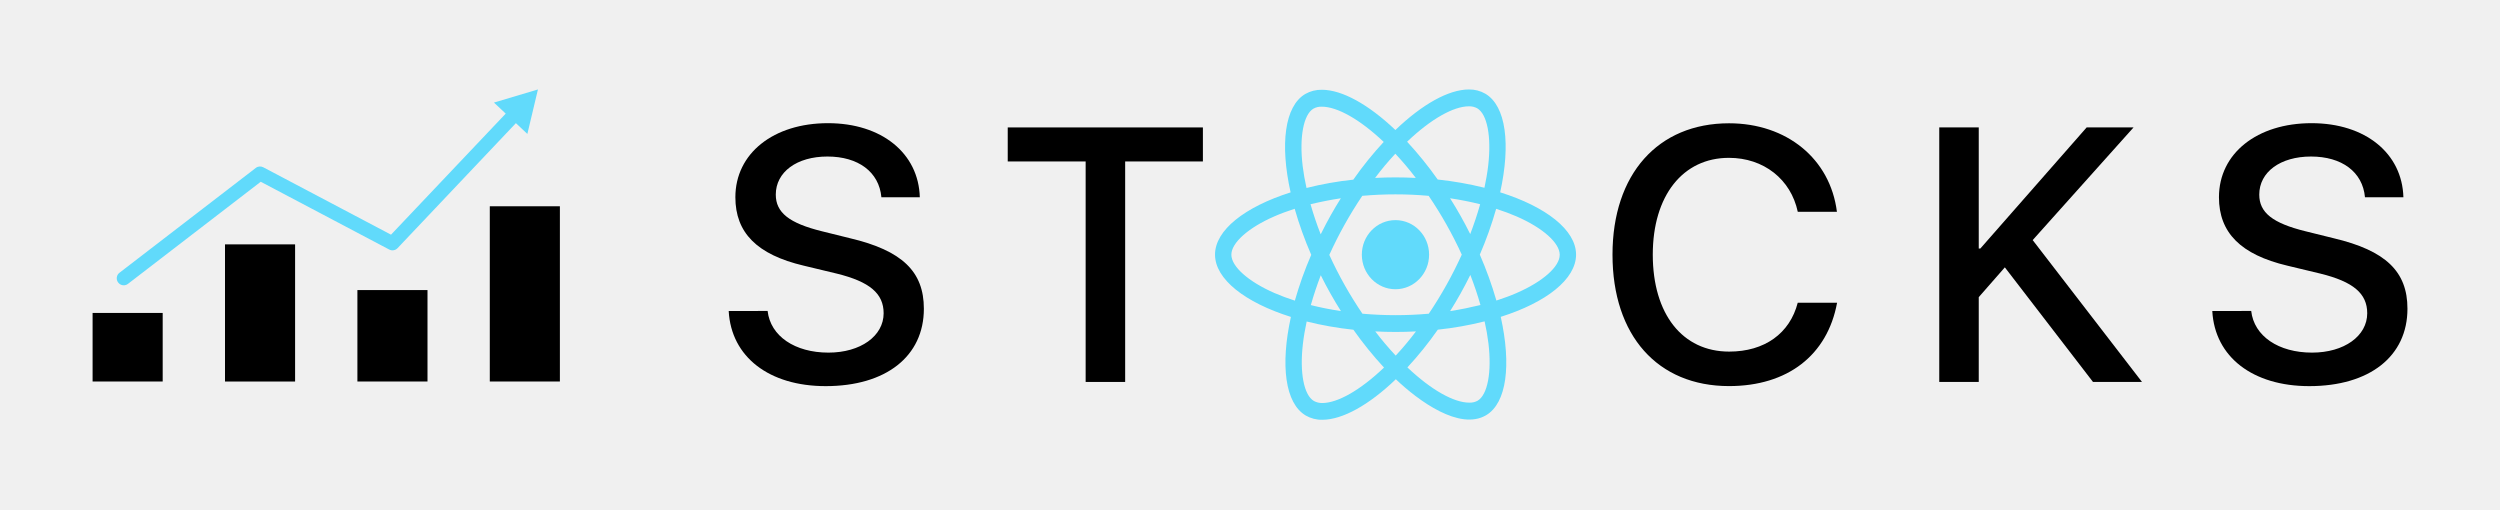
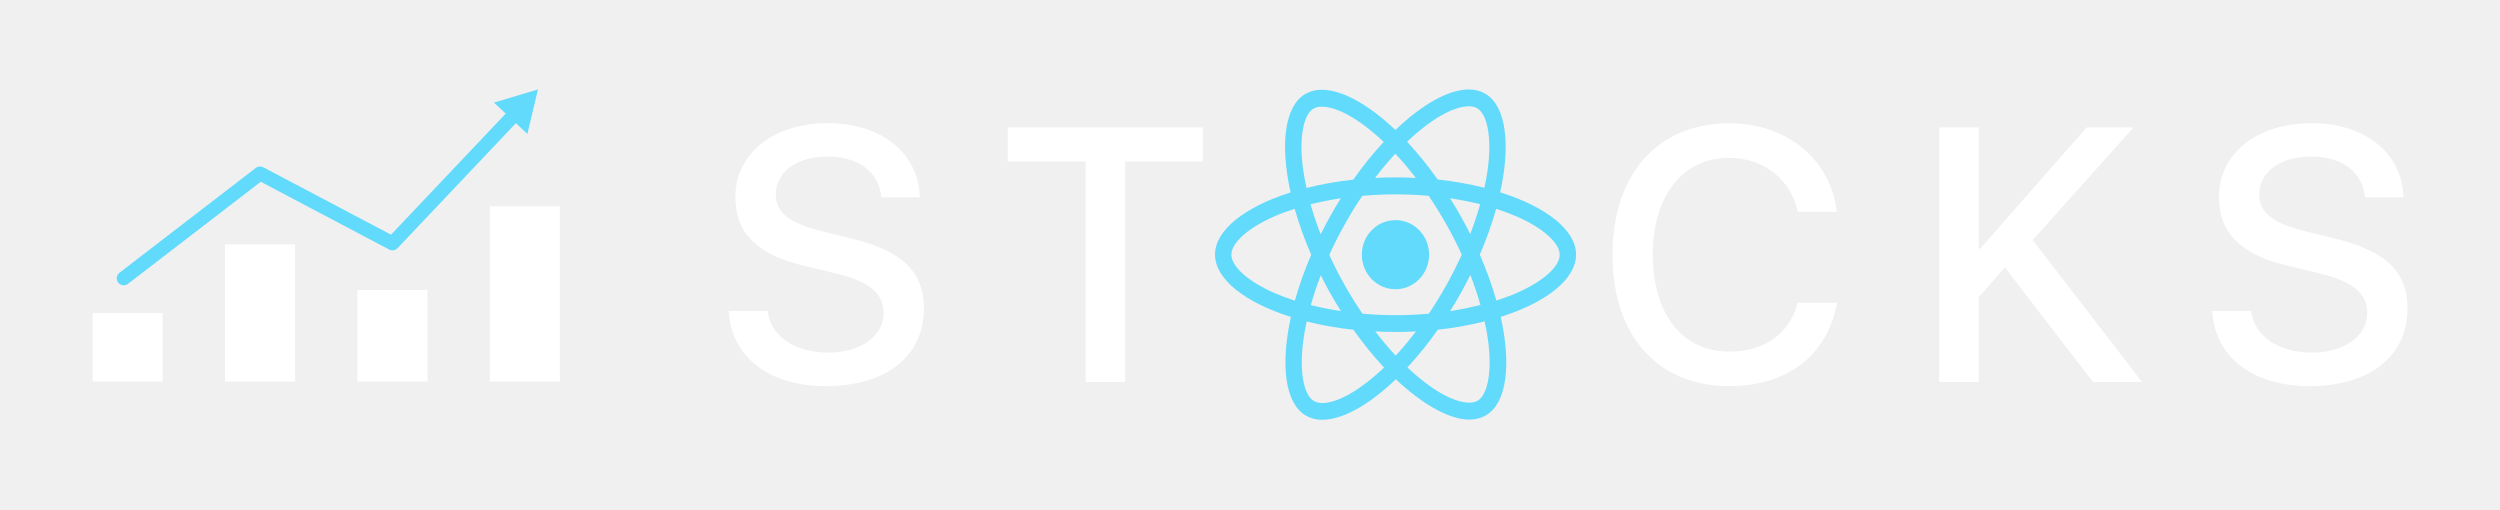
<svg xmlns="http://www.w3.org/2000/svg" viewBox="0 0 1080 220">
  <g data-name="Layer 1">
    <path id="container" fill="none" d="M0 0h1080v220H0z" />
    <g id="logo">
-       <g id="stocks">
+       <g id="letters" fill="#ffffff">
        <path id="S1" d="M331.61 134.33c1.22 10.89 11.81 18 26.28 18 13.86 0 23.84-7.16 23.84-17 0-8.53-6-13.63-20.26-17.14l-14.24-3.42C327 110 317.68 100.52 317.68 85.21c0-19 16.52-32 40-32 23.23 0 39.15 13 39.68 32h-16.6c-1-11-10.06-17.59-23.31-17.59s-22.31 6.7-22.31 16.45c0 7.77 5.79 12.34 19.95 15.84l12.11 3c22.54 5.33 31.91 14.39 31.91 30.46 0 20.57-16.37 33.44-42.42 33.44-24.37 0-40.82-12.57-41.89-32.45z" />
        <path id="T" d="M469 165V69.75h-33.66v-14.7h84.31v14.7h-33.58V165z" />
-         <g id="react" fill="#61dafb">
-           <path d="M680.86 110c0-10.62-12.94-20.68-32.78-26.92 4.58-20.78 2.55-37.3-6.42-42.6a13.74 13.74 0 0 0-7.09-1.83c-8.74 0-20.19 6.4-31.76 17.51-11.57-11-23-17.38-31.76-17.38a13.91 13.91 0 0 0-7.19 1.83c-8.93 5.3-10.93 21.79-6.32 42.5-19.78 6.27-32.65 16.3-32.65 26.89s12.94 20.67 32.78 26.91c-4.58 20.78-2.55 37.31 6.42 42.6a13.67 13.67 0 0 0 7.15 1.83c8.74 0 20.19-6.4 31.76-17.51 9.87 9.42 27.56 22.29 39 15.55 8.93-5.29 10.93-21.79 6.32-42.5 19.68-6.22 32.54-16.28 32.54-26.88zm-46.32-64.07a7.13 7.13 0 0 1 3.62.85c4.33 2.55 6.2 12.25 4.74 24.73-.35 3.07-.92 6.3-1.62 9.6a149.18 149.18 0 0 0-20.19-3.56 158.61 158.61 0 0 0-13.22-16.33c10.34-9.86 20.06-15.28 26.67-15.29zm-55.26 88.46c-4.51-.69-8.87-1.54-13-2.59 1.18-4.21 2.64-8.55 4.29-12.9a172.77 172.77 0 0 0 8.71 15.49zm-13.13-46.16c4.17-1 8.56-1.9 13.1-2.58-3 4.77-5.59 9.32-8.71 15.58-1.72-4.38-3.18-8.76-4.39-13zm8.11 21.88A177 177 0 0 1 588.5 84.6a161.62 161.62 0 0 1 28.68 0 173.6 173.6 0 0 1 14.31 25.4 175.71 175.71 0 0 1-14.25 25.52 162.46 162.46 0 0 1-28.67 0 173.69 173.69 0 0 1-14.31-25.41zm60.92 8.66c1.71 4.38 3.18 8.76 4.38 13-4.16 1-8.55 1.93-13.1 2.62a173 173 0 0 0 8.72-15.62zm-8.75-33.12c4.52.68 8.87 1.53 13 2.58-1.18 4.21-2.64 8.56-4.29 12.9a169.7 169.7 0 0 0-8.71-15.48zm-14.81-8.79a169 169 0 0 0-17.58 0 124.64 124.64 0 0 1 8.74-10.45 133.27 133.27 0 0 1 8.84 10.45zm-44.23-29.92a6.94 6.94 0 0 1 3.66-.85c6.58 0 16.34 5.39 26.71 15.22a151.41 151.41 0 0 0-13.13 16.3 144.21 144.21 0 0 0-20.22 3.59c-.74-3.26-1.28-6.43-1.66-9.47-1.49-12.51.35-22.21 4.64-24.79zm-8 82.94c-3.15-1-6.13-2.13-8.9-3.33-11.25-4.94-18.54-11.41-18.54-16.53s7.29-11.63 18.54-16.53c2.73-1.21 5.72-2.29 8.81-3.3a159 159 0 0 0 7.15 19.89 158.54 158.54 0 0 0-7.07 19.8zm11.8 44.23a7.51 7.51 0 0 1-3.6-.89c-4.32-2.54-6.2-12.24-4.73-24.72.35-3.07.92-6.31 1.62-9.61a149.18 149.18 0 0 0 20.19 3.56 158.77 158.77 0 0 0 13.22 16.34c-10.37 9.89-20.1 15.32-26.71 15.32zm31.76-20.48a133.16 133.16 0 0 1-8.84-10.46 166.28 166.28 0 0 0 17.58 0 128.48 128.48 0 0 1-8.75 10.46zm35.42 19.46a6.94 6.94 0 0 1-3.66.85c-6.58 0-16.34-5.39-26.71-15.22a152.64 152.64 0 0 0 13.13-16.3 144.21 144.21 0 0 0 20.22-3.59 94.56 94.56 0 0 1 1.66 9.5c1.48 12.48-.36 22.18-4.65 24.76zm16.88-46.54c-2.74 1.2-5.73 2.28-8.81 3.29a160.63 160.63 0 0 0-7.16-19.84 159.46 159.46 0 0 0 7.06-19.79c3.14 1 6.13 2.12 8.93 3.33 11.25 4.93 18.53 11.4 18.53 16.53s-7.31 11.58-18.56 16.48z" />
-           <ellipse cx="602.84" cy="110.02" rx="14.53" ry="14.93" />
-         </g>
        <path id="C" d="M696.6 110c0-34.8 19.65-56.74 50.34-56.74 24.91 0 43.72 15.31 46.61 38.24h-16.91c-3-14.09-14.77-23.31-29.7-23.31C727 68.15 714 84.52 714 110c0 25.67 12.8 41.89 33 41.89 15.31 0 26.2-7.85 29.62-21.1h17c-4.19 22.7-21.4 36-46.69 36C716.1 166.78 696.6 145 696.6 110z" />
        <path id="K" d="M837.76 165V55.05h17.06v52.32h.68l45.93-52.32h20.26l-43.57 48.67L925.34 165h-21.17l-38.08-49.5-11.27 12.87V165z" />
        <path id="S2" d="M972.52 134.33c1.22 10.89 11.81 18 26.28 18 13.86 0 23.84-7.16 23.84-17 0-8.53-6-13.63-20.26-17.14l-14.24-3.42C968 110 958.59 100.52 958.59 85.21c0-19 16.52-32 40-32 23.23 0 39.15 13 39.68 32h-16.6c-1-11-10.06-17.59-23.31-17.59S976 74.32 976 84.07c0 7.77 5.78 12.34 20 15.84l12.11 3c22.54 5.33 31.91 14.39 31.91 30.46 0 20.57-16.37 33.44-42.42 33.44-24.37 0-40.82-12.57-41.89-32.45z" />
      </g>
-       <g id="graph">
-         <g id="bars">
-           <path d="M40 135.19h30.28v29.62H40zM211.59 89.11h30.28v75.7h-30.28zM97.2 105.57h30.28v59.25H97.2zM154.4 125.31h30.28v39.5H154.4z" />
-         </g>
-         <path id="arrow" d="M232.39 38.64l-19 5.67 5.08 4.77-49.55 52.3-55.17-29.11a3 3 0 0 0-3.26.28l-58.88 45.28a3 3 0 0 0-.55 4.23 3 3 0 0 0 4.25.55l57.33-44.09 55.48 29.27a3 3 0 0 0 3.62-.59l51.13-54 4.95 4.66z" fill="#61dafb" />
+       <g id="react-icon" fill="#61dafb">
+         <path d="M680.86 110c0-10.62-12.94-20.68-32.78-26.92 4.58-20.78 2.55-37.3-6.42-42.6a13.74 13.74 0 0 0-7.09-1.83c-8.74 0-20.19 6.4-31.76 17.51-11.57-11-23-17.38-31.76-17.38a13.91 13.91 0 0 0-7.19 1.83c-8.93 5.3-10.93 21.79-6.32 42.5-19.78 6.27-32.65 16.3-32.65 26.89s12.94 20.67 32.78 26.91c-4.58 20.78-2.55 37.31 6.42 42.6a13.67 13.67 0 0 0 7.15 1.83c8.74 0 20.19-6.4 31.76-17.51 9.87 9.42 27.56 22.29 39 15.55 8.93-5.29 10.93-21.79 6.32-42.5 19.68-6.22 32.54-16.28 32.54-26.88zm-46.32-64.07a7.13 7.13 0 0 1 3.62.85c4.33 2.55 6.2 12.25 4.74 24.73-.35 3.07-.92 6.3-1.62 9.6a149.18 149.18 0 0 0-20.19-3.56 158.61 158.61 0 0 0-13.22-16.33c10.34-9.86 20.06-15.28 26.67-15.29zm-55.26 88.46c-4.51-.69-8.87-1.54-13-2.59 1.18-4.21 2.64-8.55 4.29-12.9a172.77 172.77 0 0 0 8.71 15.49zm-13.13-46.16c4.17-1 8.56-1.9 13.1-2.58-3 4.77-5.59 9.32-8.71 15.58-1.72-4.38-3.18-8.76-4.39-13zm8.11 21.88A177 177 0 0 1 588.5 84.6a161.62 161.62 0 0 1 28.68 0 173.6 173.6 0 0 1 14.31 25.4 175.71 175.71 0 0 1-14.25 25.52 162.46 162.46 0 0 1-28.67 0 173.69 173.69 0 0 1-14.31-25.41zm60.92 8.66c1.71 4.38 3.18 8.76 4.38 13-4.16 1-8.55 1.93-13.1 2.62a173 173 0 0 0 8.72-15.62zm-8.75-33.12c4.52.68 8.87 1.53 13 2.58-1.18 4.21-2.64 8.56-4.29 12.9a169.7 169.7 0 0 0-8.71-15.48zm-14.81-8.79a169 169 0 0 0-17.58 0 124.64 124.64 0 0 1 8.74-10.45 133.27 133.27 0 0 1 8.84 10.45zm-44.23-29.92a6.94 6.94 0 0 1 3.66-.85c6.58 0 16.34 5.39 26.71 15.22a151.41 151.41 0 0 0-13.13 16.3 144.21 144.21 0 0 0-20.22 3.59c-.74-3.26-1.28-6.43-1.66-9.47-1.49-12.51.35-22.21 4.64-24.79zm-8 82.94c-3.15-1-6.13-2.13-8.9-3.33-11.25-4.94-18.54-11.41-18.54-16.53s7.29-11.63 18.54-16.53c2.73-1.21 5.72-2.29 8.81-3.3a159 159 0 0 0 7.15 19.89 158.54 158.54 0 0 0-7.07 19.8zm11.8 44.23a7.51 7.51 0 0 1-3.6-.89c-4.32-2.54-6.2-12.24-4.73-24.72.35-3.07.92-6.31 1.62-9.61a149.18 149.18 0 0 0 20.19 3.56 158.77 158.77 0 0 0 13.22 16.34c-10.37 9.89-20.1 15.32-26.71 15.32zm31.76-20.48a133.16 133.16 0 0 1-8.84-10.46 166.28 166.28 0 0 0 17.58 0 128.48 128.48 0 0 1-8.75 10.46zm35.42 19.46a6.94 6.94 0 0 1-3.66.85c-6.58 0-16.34-5.39-26.71-15.22a152.64 152.64 0 0 0 13.13-16.3 144.21 144.21 0 0 0 20.22-3.59 94.56 94.56 0 0 1 1.66 9.5c1.48 12.48-.36 22.18-4.65 24.76zm16.88-46.54c-2.74 1.2-5.73 2.28-8.81 3.29a160.63 160.63 0 0 0-7.16-19.84 159.46 159.46 0 0 0 7.06-19.79c3.14 1 6.13 2.12 8.93 3.33 11.25 4.93 18.53 11.4 18.53 16.53s-7.31 11.58-18.56 16.48z" />
+         <ellipse cx="602.84" cy="110.02" rx="14.53" ry="14.93" />
      </g>
+       <g id="bars" fill="#ffffff">
+         <path d="M40 135.19h30.28v29.62H40zM211.59 89.11h30.28v75.7h-30.28zM97.2 105.57h30.28v59.25H97.2zM154.4 125.31h30.28v39.5H154.4z" />
+       </g>
+       <path id="arrow" d="M232.39 38.64l-19 5.67 5.08 4.77-49.55 52.3-55.17-29.11a3 3 0 0 0-3.26.28l-58.88 45.28a3 3 0 0 0-.55 4.23 3 3 0 0 0 4.25.55l57.33-44.09 55.48 29.27a3 3 0 0 0 3.62-.59l51.13-54 4.95 4.66z" fill="#61dafb" />
    </g>
  </g>
</svg>
